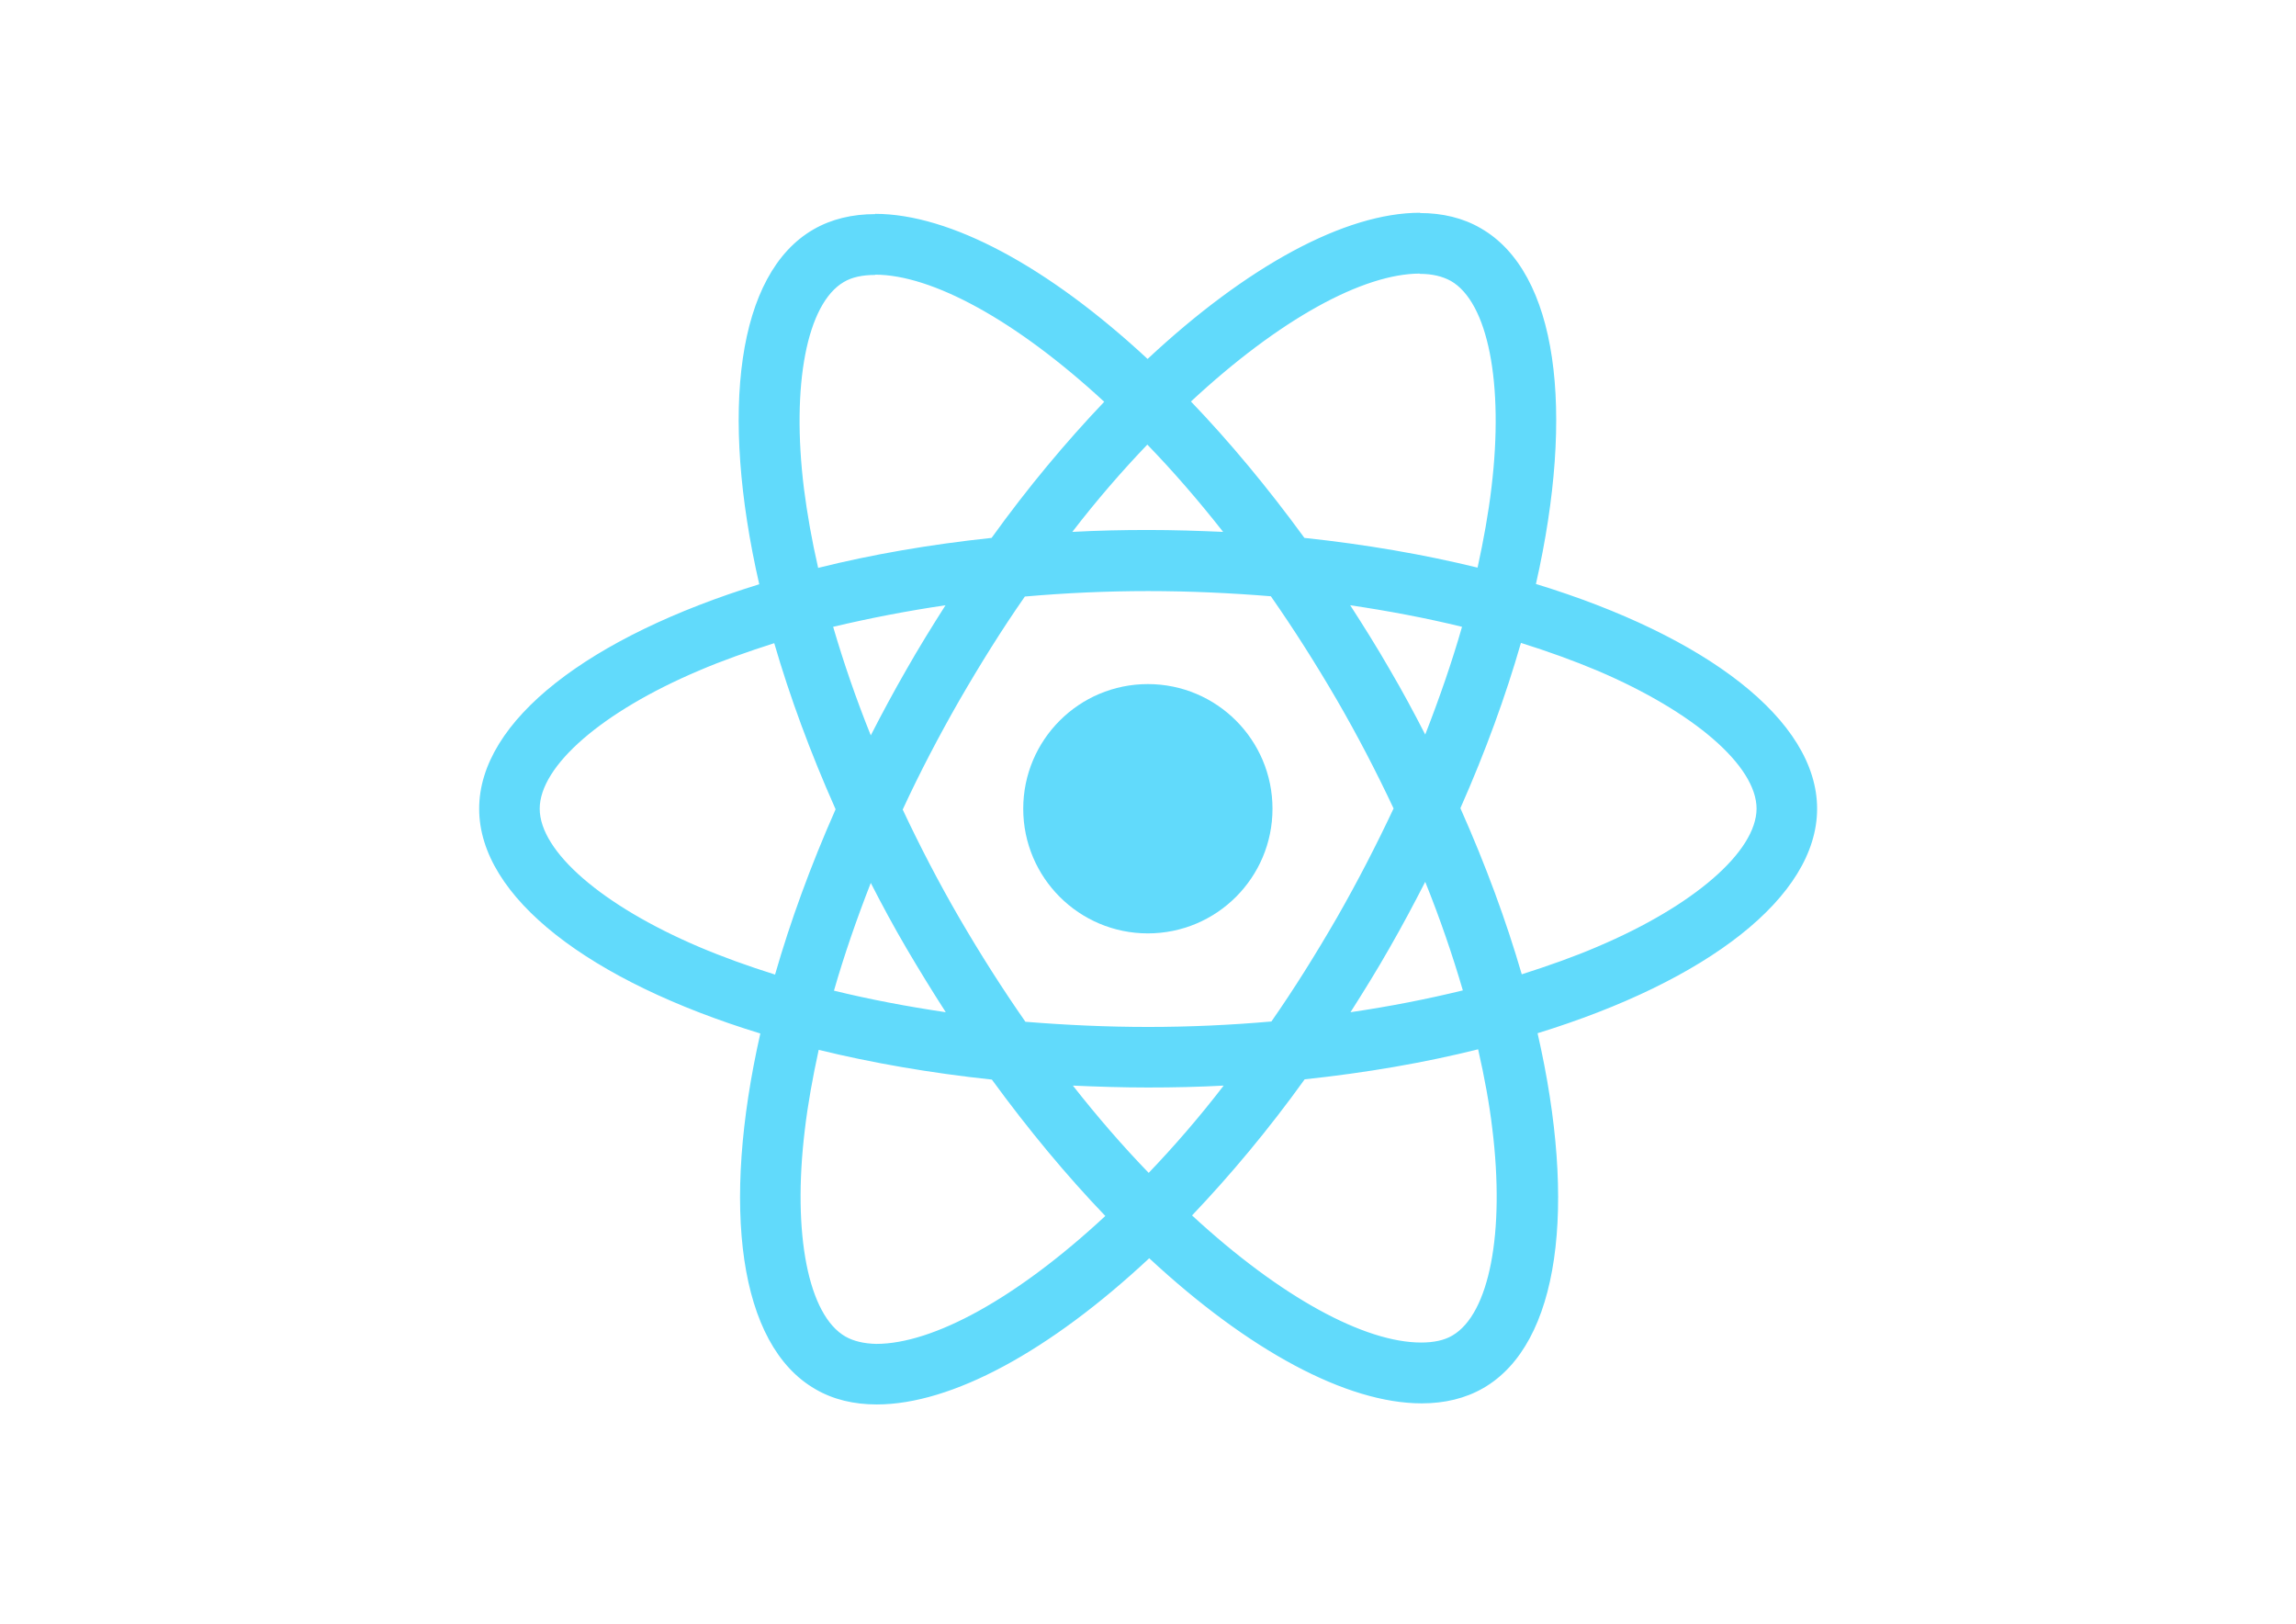
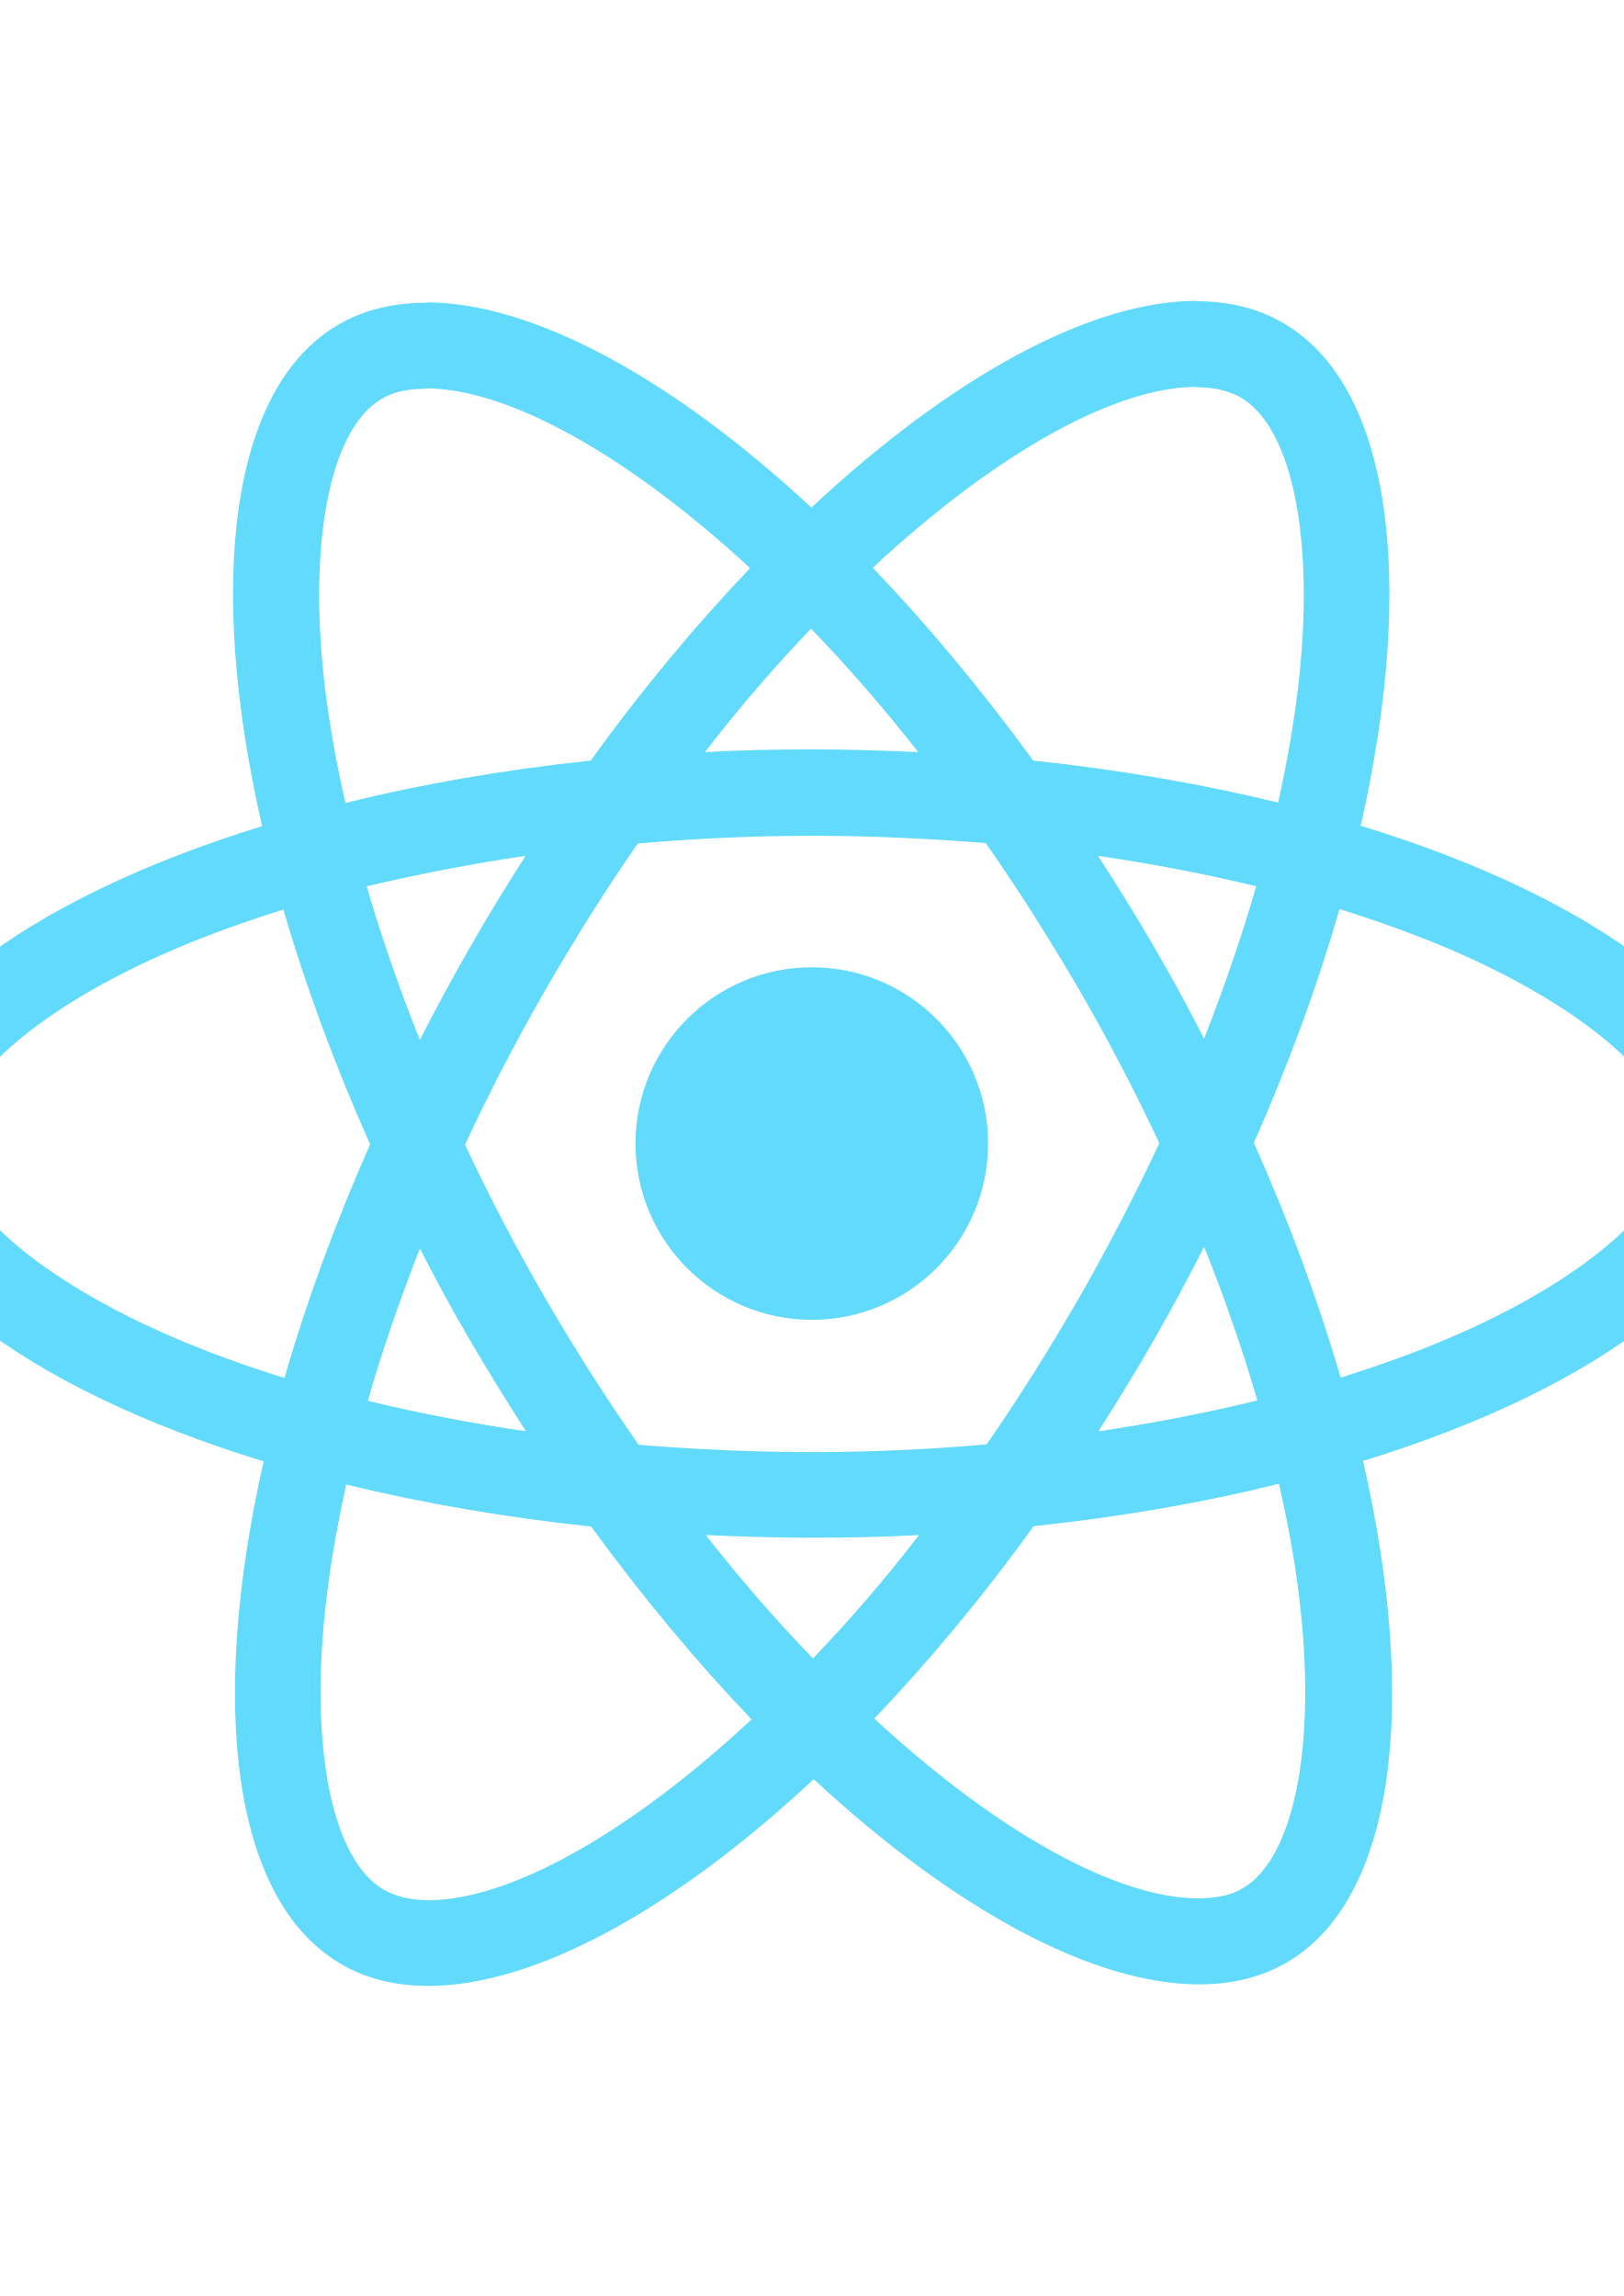
- <svg xmlns="http://www.w3.org/2000/svg" version="1.1" id="Layer_2_1_" viewBox="0 0 841.9 595.3" enable-background="new 0 0 841.9 595.3" xml:space="preserve">
+ <svg xmlns="http://www.w3.org/2000/svg" version="1.1" id="Layer_2_1_" viewBox="210.452 0 420.95 595.3" enable-background="new 0 0 841.9 595.3" xml:space="preserve">
  <g>
    <path fill="#61DAFB" d="M666.3,296.5c0-32.5-40.7-63.3-103.1-82.4c14.4-63.6,8-114.2-20.2-130.4c-6.5-3.8-14.1-5.6-22.4-5.6v22.3   c4.6,0,8.3,0.9,11.4,2.6c13.6,7.8,19.5,37.5,14.9,75.7c-1.1,9.4-2.9,19.3-5.1,29.4c-19.6-4.8-41-8.5-63.5-10.9   c-13.5-18.5-27.5-35.3-41.6-50c32.6-30.3,63.2-46.9,84-46.9l0-22.3c0,0,0,0,0,0c-27.5,0-63.5,19.6-99.9,53.6   c-36.4-33.8-72.4-53.2-99.9-53.2v22.3c20.7,0,51.4,16.5,84,46.6c-14,14.7-28,31.4-41.3,49.9c-22.6,2.4-44,6.1-63.6,11   c-2.3-10-4-19.7-5.2-29c-4.7-38.2,1.1-67.9,14.6-75.8c3-1.8,6.9-2.6,11.5-2.6l0-22.3c0,0,0,0,0,0c-8.4,0-16,1.8-22.6,5.6   c-28.1,16.2-34.4,66.7-19.9,130.1c-62.2,19.2-102.7,49.9-102.7,82.3c0,32.5,40.7,63.3,103.1,82.4c-14.4,63.6-8,114.2,20.2,130.4   c6.5,3.8,14.1,5.6,22.5,5.6c27.5,0,63.5-19.6,99.9-53.6c36.4,33.8,72.4,53.2,99.9,53.2c8.4,0,16-1.8,22.6-5.6   c28.1-16.2,34.4-66.7,19.9-130.1C625.8,359.7,666.3,328.9,666.3,296.5z M536.1,229.8c-3.7,12.9-8.3,26.2-13.5,39.5   c-4.1-8-8.4-16-13.1-24c-4.6-8-9.5-15.8-14.4-23.4C509.3,224,523,226.6,536.1,229.8z M490.3,336.3c-7.8,13.5-15.8,26.3-24.1,38.2   c-14.9,1.3-30,2-45.2,2c-15.1,0-30.2-0.7-45-1.9c-8.3-11.9-16.4-24.6-24.2-38c-7.6-13.1-14.5-26.4-20.8-39.8   c6.2-13.4,13.2-26.8,20.7-39.9c7.8-13.5,15.8-26.3,24.1-38.2c14.9-1.3,30-2,45.2-2c15.1,0,30.2,0.7,45,1.9   c8.3,11.9,16.4,24.6,24.2,38c7.6,13.1,14.5,26.4,20.8,39.8C504.7,309.8,497.8,323.2,490.3,336.3z M522.6,323.3   c5.4,13.4,10,26.8,13.8,39.8c-13.1,3.2-26.9,5.9-41.2,8c4.9-7.7,9.8-15.6,14.4-23.7C514.2,339.4,518.5,331.3,522.6,323.3z    M421.2,430c-9.3-9.6-18.6-20.3-27.8-32c9,0.4,18.2,0.7,27.5,0.7c9.4,0,18.7-0.2,27.8-0.7C439.7,409.7,430.4,420.4,421.2,430z    M346.8,371.1c-14.2-2.1-27.9-4.7-41-7.9c3.7-12.9,8.3-26.2,13.5-39.5c4.1,8,8.4,16,13.1,24C337.1,355.7,341.9,363.5,346.8,371.1z    M420.7,163c9.3,9.6,18.6,20.3,27.8,32c-9-0.4-18.2-0.7-27.5-0.7c-9.4,0-18.7,0.2-27.8,0.7C402.2,183.3,411.5,172.6,420.7,163z    M346.7,221.9c-4.9,7.7-9.8,15.6-14.4,23.7c-4.6,8-8.9,16-13,24c-5.4-13.4-10-26.8-13.8-39.8C318.6,226.7,332.4,224,346.7,221.9z    M256.2,347.1c-35.4-15.1-58.3-34.9-58.3-50.6c0-15.7,22.9-35.6,58.3-50.6c8.6-3.7,18-7,27.7-10.1c5.7,19.6,13.2,40,22.5,60.9   c-9.2,20.8-16.6,41.1-22.2,60.6C274.3,354.2,264.9,350.8,256.2,347.1z M310,490c-13.6-7.8-19.5-37.5-14.9-75.7   c1.1-9.4,2.9-19.3,5.1-29.4c19.6,4.8,41,8.5,63.5,10.9c13.5,18.5,27.5,35.3,41.6,50c-32.6,30.3-63.2,46.9-84,46.9   C316.8,492.6,313,491.7,310,490z M547.2,413.8c4.7,38.2-1.1,67.9-14.6,75.8c-3,1.8-6.9,2.6-11.5,2.6c-20.7,0-51.4-16.5-84-46.6   c14-14.7,28-31.4,41.3-49.9c22.6-2.4,44-6.1,63.6-11C544.3,394.8,546.1,404.5,547.2,413.8z M585.7,347.1c-8.6,3.7-18,7-27.7,10.1   c-5.7-19.6-13.2-40-22.5-60.9c9.2-20.8,16.6-41.1,22.2-60.6c9.9,3.1,19.3,6.5,28.1,10.2c35.4,15.1,58.3,34.9,58.3,50.6   C644,312.2,621.1,332.1,585.7,347.1z" />
    <polygon fill="#61DAFB" points="320.8,78.4 320.8,78.4 320.8,78.4  " />
    <circle fill="#61DAFB" cx="420.9" cy="296.5" r="45.7" />
    <polygon fill="#61DAFB" points="520.5,78.1 520.5,78.1 520.5,78.1  " />
  </g>
</svg>
